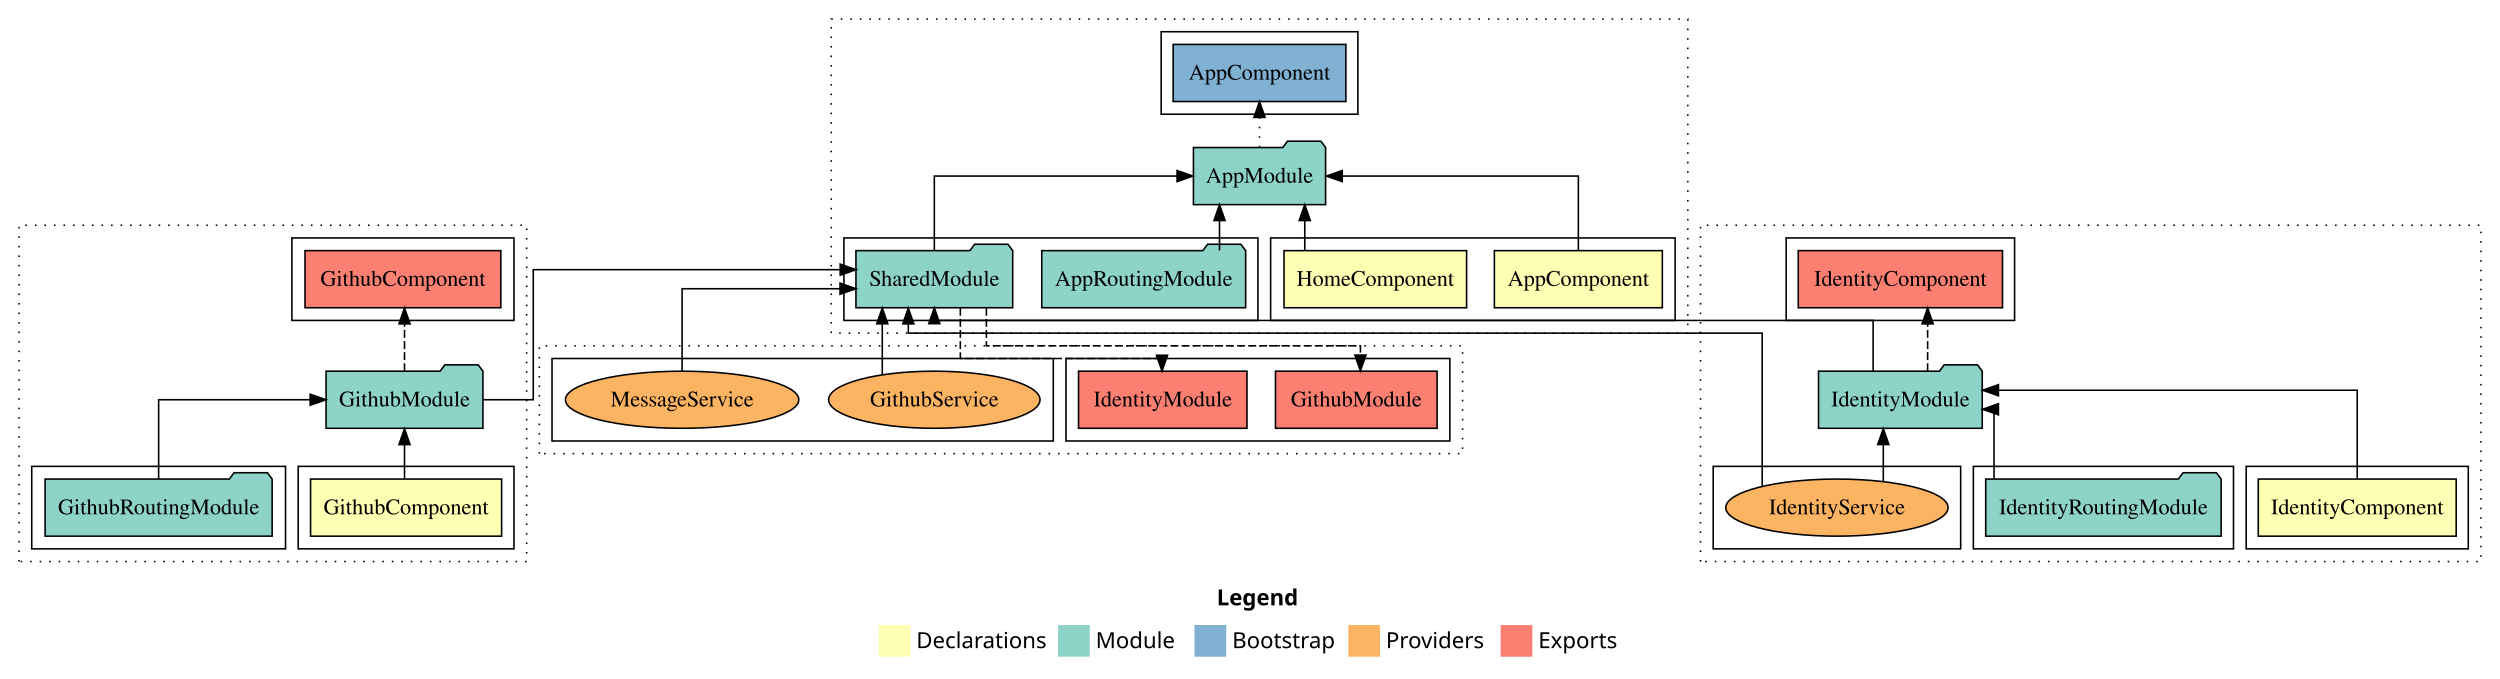
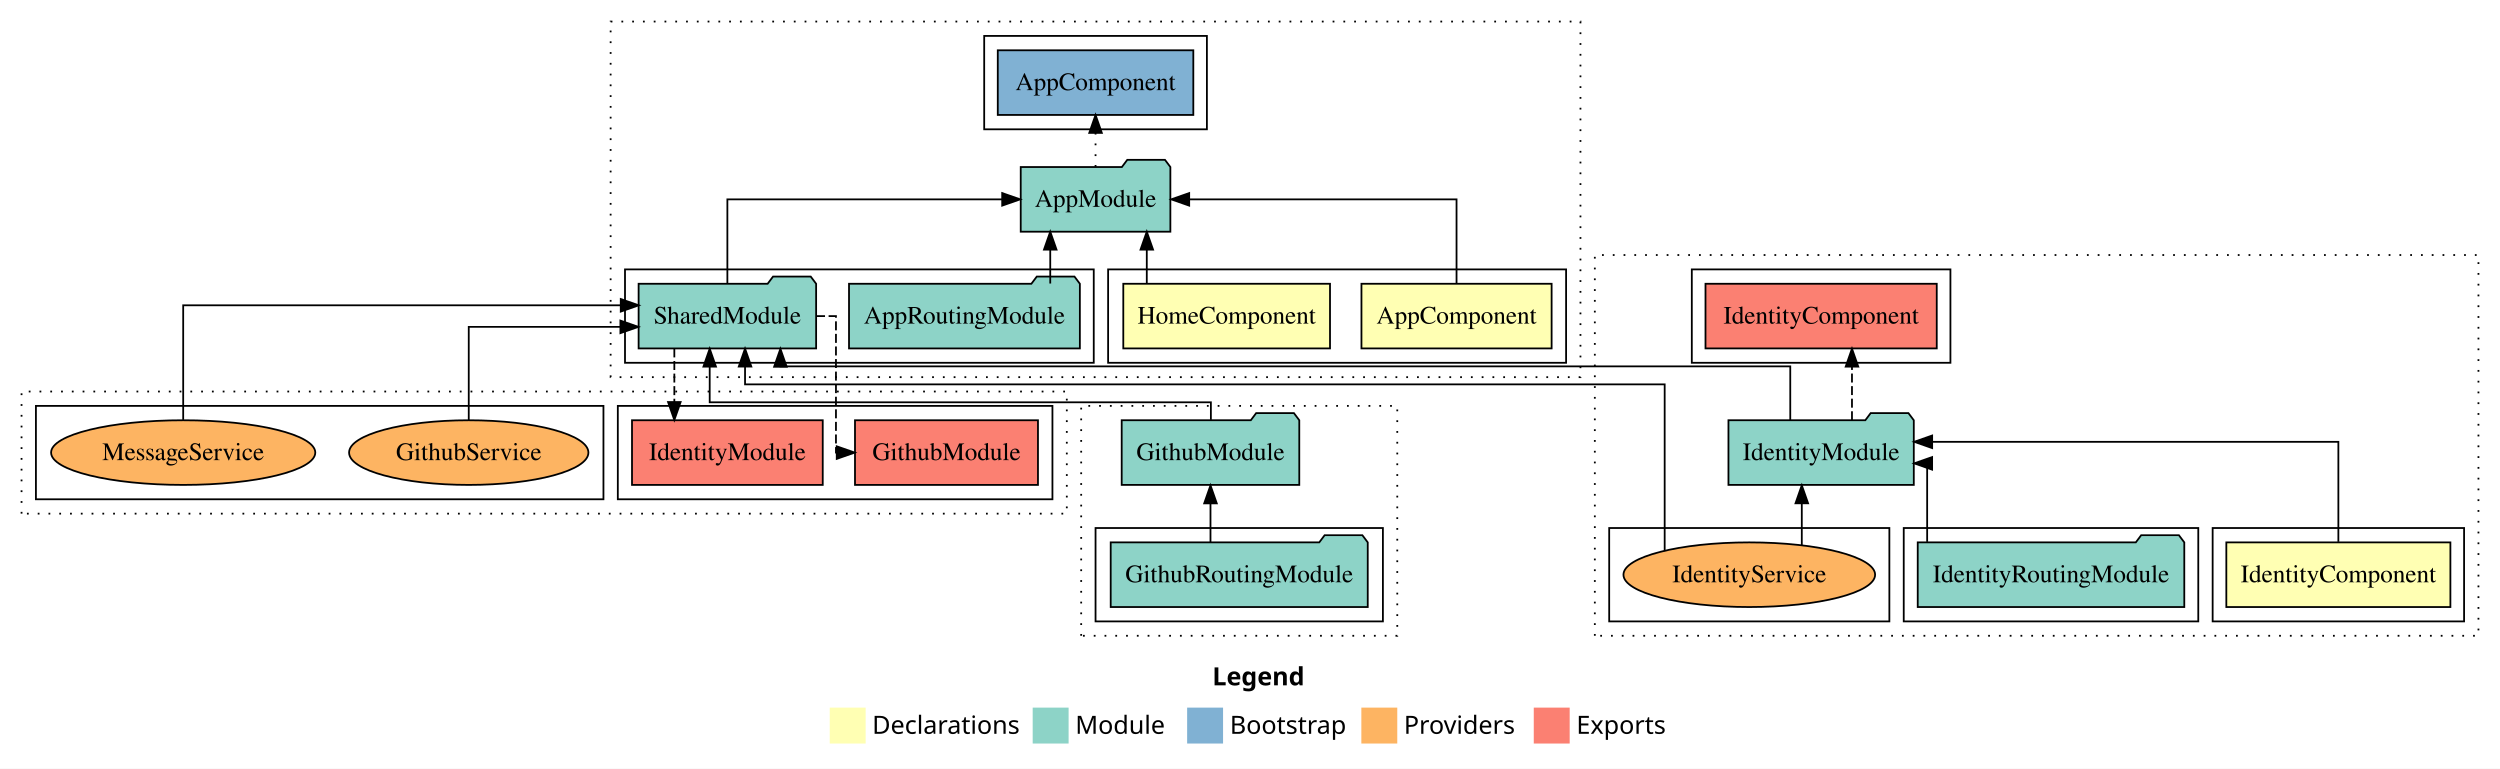
- <svg xmlns="http://www.w3.org/2000/svg" width="1576pt" height="428pt" viewBox="0.00 0.00 1576.00 428.00">
+ <svg xmlns="http://www.w3.org/2000/svg" width="1392pt" height="428pt" viewBox="0.00 0.00 1392.00 428.00">
  <g id="graph0" class="graph" transform="scale(1 1) rotate(0) translate(4 424)">
-     <polygon fill="white" stroke="transparent" points="-4,4 -4,-424 1572,-424 1572,4 -4,4" />
-     <text text-anchor="start" x="763.01" y="-42.4" font-family="sans-serif" font-weight="bold" font-size="14.00">Legend</text>
-     <polygon fill="#ffffb3" stroke="transparent" points="550,-10 550,-30 570,-30 570,-10 550,-10" />
-     <text text-anchor="start" x="573.63" y="-15.4" font-family="sans-serif" font-size="14.00">  Declarations</text>
-     <polygon fill="#8dd3c7" stroke="transparent" points="663,-10 663,-30 683,-30 683,-10 663,-10" />
-     <text text-anchor="start" x="686.73" y="-15.4" font-family="sans-serif" font-size="14.00">  Module</text>
-     <polygon fill="#80b1d3" stroke="transparent" points="749,-10 749,-30 769,-30 769,-10 749,-10" />
-     <text text-anchor="start" x="772.78" y="-15.4" font-family="sans-serif" font-size="14.00">  Bootstrap</text>
-     <polygon fill="#fdb462" stroke="transparent" points="846,-10 846,-30 866,-30 866,-10 846,-10" />
-     <text text-anchor="start" x="869.67" y="-15.4" font-family="sans-serif" font-size="14.00">  Providers</text>
-     <polygon fill="#fb8072" stroke="transparent" points="942,-10 942,-30 962,-30 962,-10 942,-10" />
-     <text text-anchor="start" x="965.73" y="-15.4" font-family="sans-serif" font-size="14.00">  Exports</text>
+     <polygon fill="white" stroke="transparent" points="-4,4 -4,-424 1388,-424 1388,4 -4,4" />
+     <text text-anchor="start" x="671.01" y="-42.4" font-family="sans-serif" font-weight="bold" font-size="14.00">Legend</text>
+     <polygon fill="#ffffb3" stroke="transparent" points="458,-10 458,-30 478,-30 478,-10 458,-10" />
+     <text text-anchor="start" x="481.63" y="-15.4" font-family="sans-serif" font-size="14.00">  Declarations</text>
+     <polygon fill="#8dd3c7" stroke="transparent" points="571,-10 571,-30 591,-30 591,-10 571,-10" />
+     <text text-anchor="start" x="594.73" y="-15.4" font-family="sans-serif" font-size="14.00">  Module</text>
+     <polygon fill="#80b1d3" stroke="transparent" points="657,-10 657,-30 677,-30 677,-10 657,-10" />
+     <text text-anchor="start" x="680.78" y="-15.4" font-family="sans-serif" font-size="14.00">  Bootstrap</text>
+     <polygon fill="#fdb462" stroke="transparent" points="754,-10 754,-30 774,-30 774,-10 754,-10" />
+     <text text-anchor="start" x="777.67" y="-15.4" font-family="sans-serif" font-size="14.00">  Providers</text>
+     <polygon fill="#fb8072" stroke="transparent" points="850,-10 850,-30 870,-30 870,-10 850,-10" />
+     <text text-anchor="start" x="873.73" y="-15.4" font-family="sans-serif" font-size="14.00">  Exports</text>
    <g id="clust1" class="cluster">
-       <polygon fill="none" stroke="black" stroke-dasharray="1,5" points="520,-214 520,-412 1060,-412 1060,-214 520,-214" />
+       <polygon fill="none" stroke="black" stroke-dasharray="1,5" points="336,-214 336,-412 876,-412 876,-214 336,-214" />
    </g>
    <g id="clust2" class="cluster">
-       <polygon fill="none" stroke="black" points="797,-222 797,-274 1052,-274 1052,-222 797,-222" />
+       <polygon fill="none" stroke="black" points="613,-222 613,-274 868,-274 868,-222 613,-222" />
    </g>
    <g id="clust5" class="cluster">
-       <polygon fill="none" stroke="black" points="528,-222 528,-274 789,-274 789,-222 528,-222" />
+       <polygon fill="none" stroke="black" points="344,-222 344,-274 605,-274 605,-222 344,-222" />
    </g>
    <g id="clust7" class="cluster">
-       <polygon fill="none" stroke="black" points="728,-352 728,-404 852,-404 852,-352 728,-352" />
+       <polygon fill="none" stroke="black" points="544,-352 544,-404 668,-404 668,-352 544,-352" />
    </g>
    <g id="clust15" class="cluster">
-       <polygon fill="none" stroke="black" stroke-dasharray="1,5" points="8,-70 8,-282 328,-282 328,-70 8,-70" />
+       <polygon fill="none" stroke="black" stroke-dasharray="1,5" points="598,-70 598,-198 774,-198 774,-70 598,-70" />
    </g>
-     <g id="clust16" class="cluster">
-       <polygon fill="none" stroke="black" points="184,-78 184,-130 320,-130 320,-78 184,-78" />
+     <g id="clust17" class="cluster">
+       <polygon fill="none" stroke="black" points="606,-78 606,-130 766,-130 766,-78 606,-78" />
    </g>
-     <g id="clust18" class="cluster">
-       <polygon fill="none" stroke="black" points="16,-78 16,-130 176,-130 176,-78 16,-78" />
-     </g>
-     <g id="clust19" class="cluster">
-       <polygon fill="none" stroke="black" points="180,-222 180,-274 320,-274 320,-222 180,-222" />
+     <g id="clust27" class="cluster">
+       <polygon fill="none" stroke="black" stroke-dasharray="1,5" points="884,-70 884,-282 1376,-282 1376,-70 884,-70" />
    </g>
    <g id="clust28" class="cluster">
-       <polygon fill="none" stroke="black" stroke-dasharray="1,5" points="1068,-70 1068,-282 1560,-282 1560,-70 1068,-70" />
+       <polygon fill="none" stroke="black" points="1228,-78 1228,-130 1368,-130 1368,-78 1228,-78" />
    </g>
-     <g id="clust29" class="cluster">
-       <polygon fill="none" stroke="black" points="1412,-78 1412,-130 1552,-130 1552,-78 1412,-78" />
+     <g id="clust30" class="cluster">
+       <polygon fill="none" stroke="black" points="1056,-78 1056,-130 1220,-130 1220,-78 1056,-78" />
    </g>
    <g id="clust31" class="cluster">
-       <polygon fill="none" stroke="black" points="1240,-78 1240,-130 1404,-130 1404,-78 1240,-78" />
+       <polygon fill="none" stroke="black" points="938,-222 938,-274 1082,-274 1082,-222 938,-222" />
    </g>
-     <g id="clust32" class="cluster">
-       <polygon fill="none" stroke="black" points="1122,-222 1122,-274 1266,-274 1266,-222 1122,-222" />
+     <g id="clust33" class="cluster">
+       <polygon fill="none" stroke="black" points="892,-78 892,-130 1048,-130 1048,-78 892,-78" />
    </g>
-     <g id="clust34" class="cluster">
-       <polygon fill="none" stroke="black" points="1076,-78 1076,-130 1232,-130 1232,-78 1076,-78" />
+     <g id="clust40" class="cluster">
+       <polygon fill="none" stroke="black" stroke-dasharray="1,5" points="8,-138 8,-206 590,-206 590,-138 8,-138" />
    </g>
-     <g id="clust41" class="cluster">
-       <polygon fill="none" stroke="black" stroke-dasharray="1,5" points="336,-138 336,-206 918,-206 918,-138 336,-138" />
+     <g id="clust43" class="cluster">
+       <polygon fill="none" stroke="black" points="340,-146 340,-198 582,-198 582,-146 340,-146" />
    </g>
-     <g id="clust44" class="cluster">
-       <polygon fill="none" stroke="black" points="668,-146 668,-198 910,-198 910,-146 668,-146" />
-     </g>
-     <g id="clust46" class="cluster">
-       <polygon fill="none" stroke="black" points="344,-146 344,-198 660,-198 660,-146 344,-146" />
+     <g id="clust45" class="cluster">
+       <polygon fill="none" stroke="black" points="16,-146 16,-198 332,-198 332,-146 16,-146" />
    </g>
    <g id="node1" class="node">
-       <polygon fill="#ffffb3" stroke="black" points="1043.94,-266 938.06,-266 938.06,-230 1043.94,-230 1043.94,-266" />
-       <text text-anchor="middle" x="991" y="-243.8" font-family="Times,serif" font-size="14.00">AppComponent</text>
+       <polygon fill="#ffffb3" stroke="black" points="859.94,-266 754.06,-266 754.06,-230 859.94,-230 859.94,-266" />
+       <text text-anchor="middle" x="807" y="-243.8" font-family="Times,serif" font-size="14.00">AppComponent</text>
    </g>
    <g id="node3" class="node">
-       <polygon fill="#8dd3c7" stroke="black" points="831.66,-331 828.66,-335 807.66,-335 804.66,-331 748.34,-331 748.34,-295 831.66,-295 831.66,-331" />
-       <text text-anchor="middle" x="790" y="-308.8" font-family="Times,serif" font-size="14.00">AppModule</text>
+       <polygon fill="#8dd3c7" stroke="black" points="647.66,-331 644.66,-335 623.66,-335 620.66,-331 564.34,-331 564.34,-295 647.66,-295 647.66,-331" />
+       <text text-anchor="middle" x="606" y="-308.8" font-family="Times,serif" font-size="14.00">AppModule</text>
    </g>
    <g id="edge1" class="edge">
-       <path fill="none" stroke="black" d="M991,-266.11C991,-285.34 991,-313 991,-313 991,-313 842.14,-313 842.14,-313" />
-       <polygon fill="black" stroke="black" points="842.14,-309.5 832.14,-313 842.14,-316.5 842.14,-309.5" />
+       <path fill="none" stroke="black" d="M807,-266.11C807,-285.34 807,-313 807,-313 807,-313 658.14,-313 658.14,-313" />
+       <polygon fill="black" stroke="black" points="658.14,-309.5 648.14,-313 658.14,-316.5 658.14,-309.5" />
    </g>
    <g id="node2" class="node">
-       <polygon fill="#ffffb3" stroke="black" points="920.55,-266 805.45,-266 805.45,-230 920.55,-230 920.55,-266" />
-       <text text-anchor="middle" x="863" y="-243.8" font-family="Times,serif" font-size="14.00">HomeComponent</text>
+       <polygon fill="#ffffb3" stroke="black" points="736.55,-266 621.45,-266 621.45,-230 736.55,-230 736.55,-266" />
+       <text text-anchor="middle" x="679" y="-243.8" font-family="Times,serif" font-size="14.00">HomeComponent</text>
    </g>
    <g id="edge2" class="edge">
-       <path fill="none" stroke="black" d="M818.53,-266.11C818.53,-266.11 818.53,-284.99 818.53,-284.99" />
-       <polygon fill="black" stroke="black" points="815.03,-284.99 818.53,-294.99 822.03,-284.99 815.03,-284.99" />
+       <path fill="none" stroke="black" d="M634.53,-266.11C634.53,-266.11 634.53,-284.99 634.53,-284.99" />
+       <polygon fill="black" stroke="black" points="631.03,-284.99 634.53,-294.99 638.03,-284.99 631.03,-284.99" />
    </g>
    <g id="node6" class="node">
-       <polygon fill="#80b1d3" stroke="black" points="844.44,-396 735.56,-396 735.56,-360 844.44,-360 844.44,-396" />
-       <text text-anchor="middle" x="790" y="-373.8" font-family="Times,serif" font-size="14.00">AppComponent </text>
+       <polygon fill="#80b1d3" stroke="black" points="660.44,-396 551.56,-396 551.56,-360 660.44,-360 660.44,-396" />
+       <text text-anchor="middle" x="606" y="-373.8" font-family="Times,serif" font-size="14.00">AppComponent </text>
    </g>
    <g id="edge5" class="edge">
-       <path fill="none" stroke="black" stroke-dasharray="1,5" d="M790,-331.11C790,-331.11 790,-349.99 790,-349.99" />
-       <polygon fill="black" stroke="black" points="786.5,-349.99 790,-359.99 793.5,-349.99 786.5,-349.99" />
+       <path fill="none" stroke="black" stroke-dasharray="1,5" d="M606,-331.11C606,-331.11 606,-349.99 606,-349.99" />
+       <polygon fill="black" stroke="black" points="602.5,-349.99 606,-359.99 609.5,-349.99 602.5,-349.99" />
    </g>
    <g id="node4" class="node">
-       <polygon fill="#8dd3c7" stroke="black" points="781.27,-266 778.27,-270 757.27,-270 754.27,-266 652.73,-266 652.73,-230 781.27,-230 781.27,-266" />
-       <text text-anchor="middle" x="717" y="-243.8" font-family="Times,serif" font-size="14.00">AppRoutingModule</text>
+       <polygon fill="#8dd3c7" stroke="black" points="597.27,-266 594.27,-270 573.27,-270 570.27,-266 468.73,-266 468.73,-230 597.27,-230 597.27,-266" />
+       <text text-anchor="middle" x="533" y="-243.8" font-family="Times,serif" font-size="14.00">AppRoutingModule</text>
    </g>
    <g id="edge3" class="edge">
-       <path fill="none" stroke="black" d="M764.78,-266.11C764.78,-266.11 764.78,-284.99 764.78,-284.99" />
-       <polygon fill="black" stroke="black" points="761.28,-284.99 764.78,-294.99 768.28,-284.99 761.28,-284.99" />
+       <path fill="none" stroke="black" d="M580.78,-266.11C580.78,-266.11 580.78,-284.99 580.78,-284.99" />
+       <polygon fill="black" stroke="black" points="577.28,-284.99 580.78,-294.99 584.28,-284.99 577.28,-284.99" />
    </g>
    <g id="node5" class="node">
-       <polygon fill="#8dd3c7" stroke="black" points="634.42,-266 631.42,-270 610.42,-270 607.42,-266 535.58,-266 535.58,-230 634.42,-230 634.42,-266" />
-       <text text-anchor="middle" x="585" y="-243.8" font-family="Times,serif" font-size="14.00">SharedModule</text>
+       <polygon fill="#8dd3c7" stroke="black" points="450.42,-266 447.42,-270 426.42,-270 423.42,-266 351.58,-266 351.58,-230 450.42,-230 450.42,-266" />
+       <text text-anchor="middle" x="401" y="-243.8" font-family="Times,serif" font-size="14.00">SharedModule</text>
    </g>
    <g id="edge4" class="edge">
-       <path fill="none" stroke="black" d="M585,-266.11C585,-285.34 585,-313 585,-313 585,-313 738.02,-313 738.02,-313" />
-       <polygon fill="black" stroke="black" points="738.02,-316.5 748.02,-313 738.02,-309.5 738.02,-316.5" />
+       <path fill="none" stroke="black" d="M401,-266.11C401,-285.34 401,-313 401,-313 401,-313 554.02,-313 554.02,-313" />
+       <polygon fill="black" stroke="black" points="554.02,-316.5 564.02,-313 554.02,-309.5 554.02,-316.5" />
+     </g>
+     <g id="node14" class="node">
+       <polygon fill="#fb8072" stroke="black" points="573.94,-190 472.06,-190 472.06,-154 573.94,-154 573.94,-190" />
+       <text text-anchor="middle" x="523" y="-167.8" font-family="Times,serif" font-size="14.00">GithubModule </text>
+     </g>
+     <g id="edge13" class="edge">
+       <path fill="none" stroke="black" stroke-dasharray="5,2" d="M450.37,-248C456.94,-248 461.46,-248 461.46,-248 461.46,-248 461.46,-172 461.46,-172 461.46,-172 462.5,-172 462.5,-172" />
+       <polygon fill="black" stroke="black" points="461.9,-175.5 471.9,-172 461.9,-168.5 461.9,-175.5" />
+     </g>
+     <g id="node15" class="node">
+       <polygon fill="#fb8072" stroke="black" points="454.1,-190 347.9,-190 347.9,-154 454.1,-154 454.1,-190" />
+       <text text-anchor="middle" x="401" y="-167.8" font-family="Times,serif" font-size="14.00">IdentityModule </text>
+     </g>
+     <g id="edge14" class="edge">
+       <path fill="none" stroke="black" stroke-dasharray="5,2" d="M371.47,-229.99C371.47,-229.99 371.47,-200.15 371.47,-200.15" />
+       <polygon fill="black" stroke="black" points="374.97,-200.15 371.47,-190.15 367.97,-200.15 374.97,-200.15" />
+     </g>
+     <g id="node7" class="node">
+       <polygon fill="#8dd3c7" stroke="black" points="757.56,-122 754.56,-126 733.56,-126 730.56,-122 614.44,-122 614.44,-86 757.56,-86 757.56,-122" />
+       <text text-anchor="middle" x="686" y="-99.8" font-family="Times,serif" font-size="14.00">GithubRoutingModule</text>
+     </g>
+     <g id="node8" class="node">
+       <polygon fill="#8dd3c7" stroke="black" points="719.44,-190 716.44,-194 695.44,-194 692.44,-190 620.56,-190 620.56,-154 719.44,-154 719.44,-190" />
+       <text text-anchor="middle" x="670" y="-167.8" font-family="Times,serif" font-size="14.00">GithubModule</text>
+     </g>
+     <g id="edge6" class="edge">
+       <path fill="none" stroke="black" d="M670,-122.22C670,-122.22 670,-143.73 670,-143.73" />
+       <polygon fill="black" stroke="black" points="666.5,-143.73 670,-153.73 673.5,-143.73 666.5,-143.73" />
+     </g>
+     <g id="edge11" class="edge">
+       <path fill="none" stroke="black" d="M670.22,-190.21C670.22,-195.55 670.22,-200 670.22,-200 670.22,-200 391.16,-200 391.16,-200 391.16,-200 391.16,-219.85 391.16,-219.85" />
+       <polygon fill="black" stroke="black" points="387.66,-219.85 391.16,-229.85 394.66,-219.85 387.66,-219.85" />
+     </g>
+     <g id="node9" class="node">
+       <polygon fill="#ffffb3" stroke="black" points="1360.38,-122 1235.62,-122 1235.62,-86 1360.38,-86 1360.38,-122" />
+       <text text-anchor="middle" x="1298" y="-99.8" font-family="Times,serif" font-size="14.00">IdentityComponent</text>
+     </g>
+     <g id="node10" class="node">
+       <polygon fill="#8dd3c7" stroke="black" points="1061.6,-190 1058.6,-194 1037.6,-194 1034.6,-190 958.4,-190 958.4,-154 1061.6,-154 1061.6,-190" />
+       <text text-anchor="middle" x="1010" y="-167.8" font-family="Times,serif" font-size="14.00">IdentityModule</text>
+     </g>
+     <g id="edge7" class="edge">
+       <path fill="none" stroke="black" d="M1298,-122.29C1298,-144.21 1298,-178 1298,-178 1298,-178 1071.82,-178 1071.82,-178" />
+       <polygon fill="black" stroke="black" points="1071.82,-174.5 1061.82,-178 1071.82,-181.5 1071.82,-174.5" />
+     </g>
+     <g id="edge12" class="edge">
+       <path fill="none" stroke="black" d="M992.82,-190.15C992.82,-203.74 992.82,-220 992.82,-220 992.82,-220 430.53,-220 430.53,-220 430.53,-220 430.53,-220.98 430.53,-220.98" />
+       <polygon fill="black" stroke="black" points="427.03,-219.79 430.53,-229.79 434.03,-219.79 427.03,-219.79" />
+     </g>
+     <g id="node12" class="node">
+       <polygon fill="#fb8072" stroke="black" points="1074.38,-266 945.62,-266 945.62,-230 1074.38,-230 1074.38,-266" />
+       <text text-anchor="middle" x="1010" y="-243.8" font-family="Times,serif" font-size="14.00">IdentityComponent </text>
+     </g>
+     <g id="edge9" class="edge">
+       <path fill="none" stroke="black" stroke-dasharray="5,2" d="M1027.18,-190.01C1027.18,-190.01 1027.18,-219.85 1027.18,-219.85" />
+       <polygon fill="black" stroke="black" points="1023.68,-219.85 1027.18,-229.85 1030.68,-219.85 1023.68,-219.85" />
+     </g>
+     <g id="node11" class="node">
+       <polygon fill="#8dd3c7" stroke="black" points="1212.21,-122 1209.21,-126 1188.21,-126 1185.21,-122 1063.79,-122 1063.79,-86 1212.21,-86 1212.21,-122" />
+       <text text-anchor="middle" x="1138" y="-99.8" font-family="Times,serif" font-size="14.00">IdentityRoutingModule</text>
+     </g>
+     <g id="edge8" class="edge">
+       <path fill="none" stroke="black" d="M1069.04,-122.27C1069.04,-140.56 1069.04,-166 1069.04,-166 1069.04,-166 1068.32,-166 1068.32,-166" />
+       <polygon fill="black" stroke="black" points="1071.8,-162.5 1061.8,-166 1071.8,-169.5 1071.8,-162.5" />
+     </g>
+     <g id="node13" class="node">
+       <ellipse fill="#fdb462" stroke="black" cx="970" cy="-104" rx="70.06" ry="18" />
+       <text text-anchor="middle" x="970" y="-99.8" font-family="Times,serif" font-size="14.00">IdentityService</text>
+     </g>
+     <g id="edge16" class="edge">
+       <path fill="none" stroke="black" d="M922.89,-117.42C922.89,-145.95 922.89,-210 922.89,-210 922.89,-210 410.84,-210 410.84,-210 410.84,-210 410.84,-219.89 410.84,-219.89" />
+       <polygon fill="black" stroke="black" points="407.34,-219.89 410.84,-229.89 414.34,-219.89 407.34,-219.89" />
+     </g>
+     <g id="edge10" class="edge">
+       <path fill="none" stroke="black" d="M999.24,-120.46C999.24,-120.46 999.24,-143.78 999.24,-143.78" />
+       <polygon fill="black" stroke="black" points="995.74,-143.78 999.24,-153.78 1002.74,-143.78 995.74,-143.78" />
    </g>
    <g id="node16" class="node">
-       <polygon fill="#fb8072" stroke="black" points="901.94,-190 800.06,-190 800.06,-154 901.94,-154 901.94,-190" />
-       <text text-anchor="middle" x="851" y="-167.8" font-family="Times,serif" font-size="14.00">GithubModule </text>
+       <ellipse fill="#fdb462" stroke="black" cx="257" cy="-172" rx="66.63" ry="18" />
+       <text text-anchor="middle" x="257" y="-167.8" font-family="Times,serif" font-size="14.00">GithubService</text>
    </g>
    <g id="edge15" class="edge">
-       <path fill="none" stroke="black" stroke-dasharray="5,2" d="M617.81,-229.94C617.81,-218.56 617.81,-206 617.81,-206 617.81,-206 853.6,-206 853.6,-206 853.6,-206 853.6,-200.19 853.6,-200.19" />
-       <polygon fill="black" stroke="black" points="857.1,-200.19 853.6,-190.19 850.1,-200.19 857.1,-200.19" />
+       <path fill="none" stroke="black" d="M257,-190.03C257,-210.77 257,-242 257,-242 257,-242 341.44,-242 341.44,-242" />
+       <polygon fill="black" stroke="black" points="341.44,-245.5 351.44,-242 341.44,-238.5 341.44,-245.5" />
    </g>
    <g id="node17" class="node">
-       <polygon fill="#fb8072" stroke="black" points="782.1,-190 675.9,-190 675.9,-154 782.1,-154 782.1,-190" />
-       <text text-anchor="middle" x="729" y="-167.8" font-family="Times,serif" font-size="14.00">IdentityModule </text>
-     </g>
-     <g id="edge16" class="edge">
-       <path fill="none" stroke="black" stroke-dasharray="5,2" d="M601.4,-229.95C601.4,-215.63 601.4,-198 601.4,-198 601.4,-198 728.54,-198 728.54,-198 728.54,-198 728.54,-197.21 728.54,-197.21" />
-       <polygon fill="black" stroke="black" points="732.04,-200.06 728.54,-190.06 725.04,-200.06 732.04,-200.06" />
-     </g>
-     <g id="node7" class="node">
-       <polygon fill="#ffffb3" stroke="black" points="312.22,-122 191.78,-122 191.78,-86 312.22,-86 312.22,-122" />
-       <text text-anchor="middle" x="252" y="-99.8" font-family="Times,serif" font-size="14.00">GithubComponent</text>
-     </g>
-     <g id="node8" class="node">
-       <polygon fill="#8dd3c7" stroke="black" points="300.44,-190 297.44,-194 276.44,-194 273.44,-190 201.56,-190 201.56,-154 300.44,-154 300.44,-190" />
-       <text text-anchor="middle" x="251" y="-167.8" font-family="Times,serif" font-size="14.00">GithubModule</text>
-     </g>
-     <g id="edge6" class="edge">
-       <path fill="none" stroke="black" d="M251,-122.22C251,-122.22 251,-143.73 251,-143.73" />
-       <polygon fill="black" stroke="black" points="247.5,-143.73 251,-153.73 254.5,-143.73 247.5,-143.73" />
-     </g>
-     <g id="edge13" class="edge">
-       <path fill="none" stroke="black" d="M300.55,-172C317.45,-172 332.17,-172 332.17,-172 332.17,-172 332.17,-254 332.17,-254 332.17,-254 525.65,-254 525.65,-254" />
-       <polygon fill="black" stroke="black" points="525.65,-257.5 535.65,-254 525.65,-250.5 525.65,-257.5" />
-     </g>
-     <g id="node10" class="node">
-       <polygon fill="#fb8072" stroke="black" points="311.72,-266 188.28,-266 188.28,-230 311.72,-230 311.72,-266" />
-       <text text-anchor="middle" x="250" y="-243.8" font-family="Times,serif" font-size="14.00">GithubComponent </text>
-     </g>
-     <g id="edge8" class="edge">
-       <path fill="none" stroke="black" stroke-dasharray="5,2" d="M251,-190.01C251,-190.01 251,-219.85 251,-219.85" />
-       <polygon fill="black" stroke="black" points="247.5,-219.85 251,-229.85 254.5,-219.85 247.5,-219.85" />
-     </g>
-     <g id="node9" class="node">
-       <polygon fill="#8dd3c7" stroke="black" points="167.56,-122 164.56,-126 143.56,-126 140.56,-122 24.44,-122 24.44,-86 167.56,-86 167.56,-122" />
-       <text text-anchor="middle" x="96" y="-99.8" font-family="Times,serif" font-size="14.00">GithubRoutingModule</text>
-     </g>
-     <g id="edge7" class="edge">
-       <path fill="none" stroke="black" d="M96,-122.22C96,-142.37 96,-172 96,-172 96,-172 191.53,-172 191.53,-172" />
-       <polygon fill="black" stroke="black" points="191.53,-175.5 201.53,-172 191.53,-168.5 191.53,-175.5" />
-     </g>
-     <g id="node11" class="node">
-       <polygon fill="#ffffb3" stroke="black" points="1544.38,-122 1419.62,-122 1419.62,-86 1544.38,-86 1544.38,-122" />
-       <text text-anchor="middle" x="1482" y="-99.8" font-family="Times,serif" font-size="14.00">IdentityComponent</text>
-     </g>
-     <g id="node12" class="node">
-       <polygon fill="#8dd3c7" stroke="black" points="1245.6,-190 1242.6,-194 1221.6,-194 1218.6,-190 1142.4,-190 1142.4,-154 1245.6,-154 1245.6,-190" />
-       <text text-anchor="middle" x="1194" y="-167.8" font-family="Times,serif" font-size="14.00">IdentityModule</text>
-     </g>
-     <g id="edge9" class="edge">
-       <path fill="none" stroke="black" d="M1482,-122.29C1482,-144.21 1482,-178 1482,-178 1482,-178 1255.82,-178 1255.82,-178" />
-       <polygon fill="black" stroke="black" points="1255.82,-174.5 1245.82,-178 1255.82,-181.5 1255.82,-174.5" />
-     </g>
-     <g id="edge14" class="edge">
-       <path fill="none" stroke="black" d="M1176.82,-190.05C1176.82,-204.37 1176.82,-222 1176.82,-222 1176.82,-222 585,-222 585,-222 585,-222 585,-222.79 585,-222.79" />
-       <polygon fill="black" stroke="black" points="581.5,-219.94 585,-229.94 588.5,-219.94 581.5,-219.94" />
-     </g>
-     <g id="node14" class="node">
-       <polygon fill="#fb8072" stroke="black" points="1258.38,-266 1129.62,-266 1129.62,-230 1258.38,-230 1258.38,-266" />
-       <text text-anchor="middle" x="1194" y="-243.8" font-family="Times,serif" font-size="14.00">IdentityComponent </text>
-     </g>
-     <g id="edge11" class="edge">
-       <path fill="none" stroke="black" stroke-dasharray="5,2" d="M1211.18,-190.01C1211.18,-190.01 1211.18,-219.85 1211.18,-219.85" />
-       <polygon fill="black" stroke="black" points="1207.68,-219.85 1211.18,-229.85 1214.68,-219.85 1207.68,-219.85" />
-     </g>
-     <g id="node13" class="node">
-       <polygon fill="#8dd3c7" stroke="black" points="1396.21,-122 1393.21,-126 1372.21,-126 1369.21,-122 1247.79,-122 1247.79,-86 1396.21,-86 1396.21,-122" />
-       <text text-anchor="middle" x="1322" y="-99.8" font-family="Times,serif" font-size="14.00">IdentityRoutingModule</text>
-     </g>
-     <g id="edge10" class="edge">
-       <path fill="none" stroke="black" d="M1253.04,-122.27C1253.04,-140.56 1253.04,-166 1253.04,-166 1253.04,-166 1252.32,-166 1252.32,-166" />
-       <polygon fill="black" stroke="black" points="1255.8,-162.5 1245.8,-166 1255.8,-169.5 1255.8,-162.5" />
-     </g>
-     <g id="node15" class="node">
-       <ellipse fill="#fdb462" stroke="black" cx="1154" cy="-104" rx="70.06" ry="18" />
-       <text text-anchor="middle" x="1154" y="-99.8" font-family="Times,serif" font-size="14.00">IdentityService</text>
-     </g>
-     <g id="edge18" class="edge">
-       <path fill="none" stroke="black" d="M1106.89,-117.49C1106.89,-146.86 1106.89,-214 1106.89,-214 1106.89,-214 568.6,-214 568.6,-214 568.6,-214 568.6,-219.81 568.6,-219.81" />
-       <polygon fill="black" stroke="black" points="565.1,-219.81 568.6,-229.81 572.1,-219.81 565.1,-219.81" />
-     </g>
-     <g id="edge12" class="edge">
-       <path fill="none" stroke="black" d="M1183.24,-120.46C1183.24,-120.46 1183.24,-143.78 1183.24,-143.78" />
-       <polygon fill="black" stroke="black" points="1179.74,-143.78 1183.24,-153.78 1186.74,-143.78 1179.74,-143.78" />
-     </g>
-     <g id="node18" class="node">
-       <ellipse fill="#fdb462" stroke="black" cx="585" cy="-172" rx="66.63" ry="18" />
-       <text text-anchor="middle" x="585" y="-167.8" font-family="Times,serif" font-size="14.00">GithubService</text>
+       <ellipse fill="#fdb462" stroke="black" cx="98" cy="-172" rx="73.55" ry="18" />
+       <text text-anchor="middle" x="98" y="-167.8" font-family="Times,serif" font-size="14.00">MessageService</text>
    </g>
    <g id="edge17" class="edge">
-       <path fill="none" stroke="black" d="M552.19,-187.75C552.19,-187.75 552.19,-219.87 552.19,-219.87" />
-       <polygon fill="black" stroke="black" points="548.69,-219.87 552.19,-229.87 555.69,-219.87 548.69,-219.87" />
-     </g>
-     <g id="node19" class="node">
-       <ellipse fill="#fdb462" stroke="black" cx="426" cy="-172" rx="73.55" ry="18" />
-       <text text-anchor="middle" x="426" y="-167.8" font-family="Times,serif" font-size="14.00">MessageService</text>
-     </g>
-     <g id="edge19" class="edge">
-       <path fill="none" stroke="black" d="M426,-190.03C426,-210.77 426,-242 426,-242 426,-242 525.56,-242 525.56,-242" />
-       <polygon fill="black" stroke="black" points="525.56,-245.5 535.56,-242 525.56,-238.5 525.56,-245.5" />
+       <path fill="none" stroke="black" d="M98,-190.2C98,-214.36 98,-254 98,-254 98,-254 341.64,-254 341.64,-254" />
+       <polygon fill="black" stroke="black" points="341.64,-257.5 351.64,-254 341.64,-250.5 341.64,-257.5" />
    </g>
  </g>
</svg>
